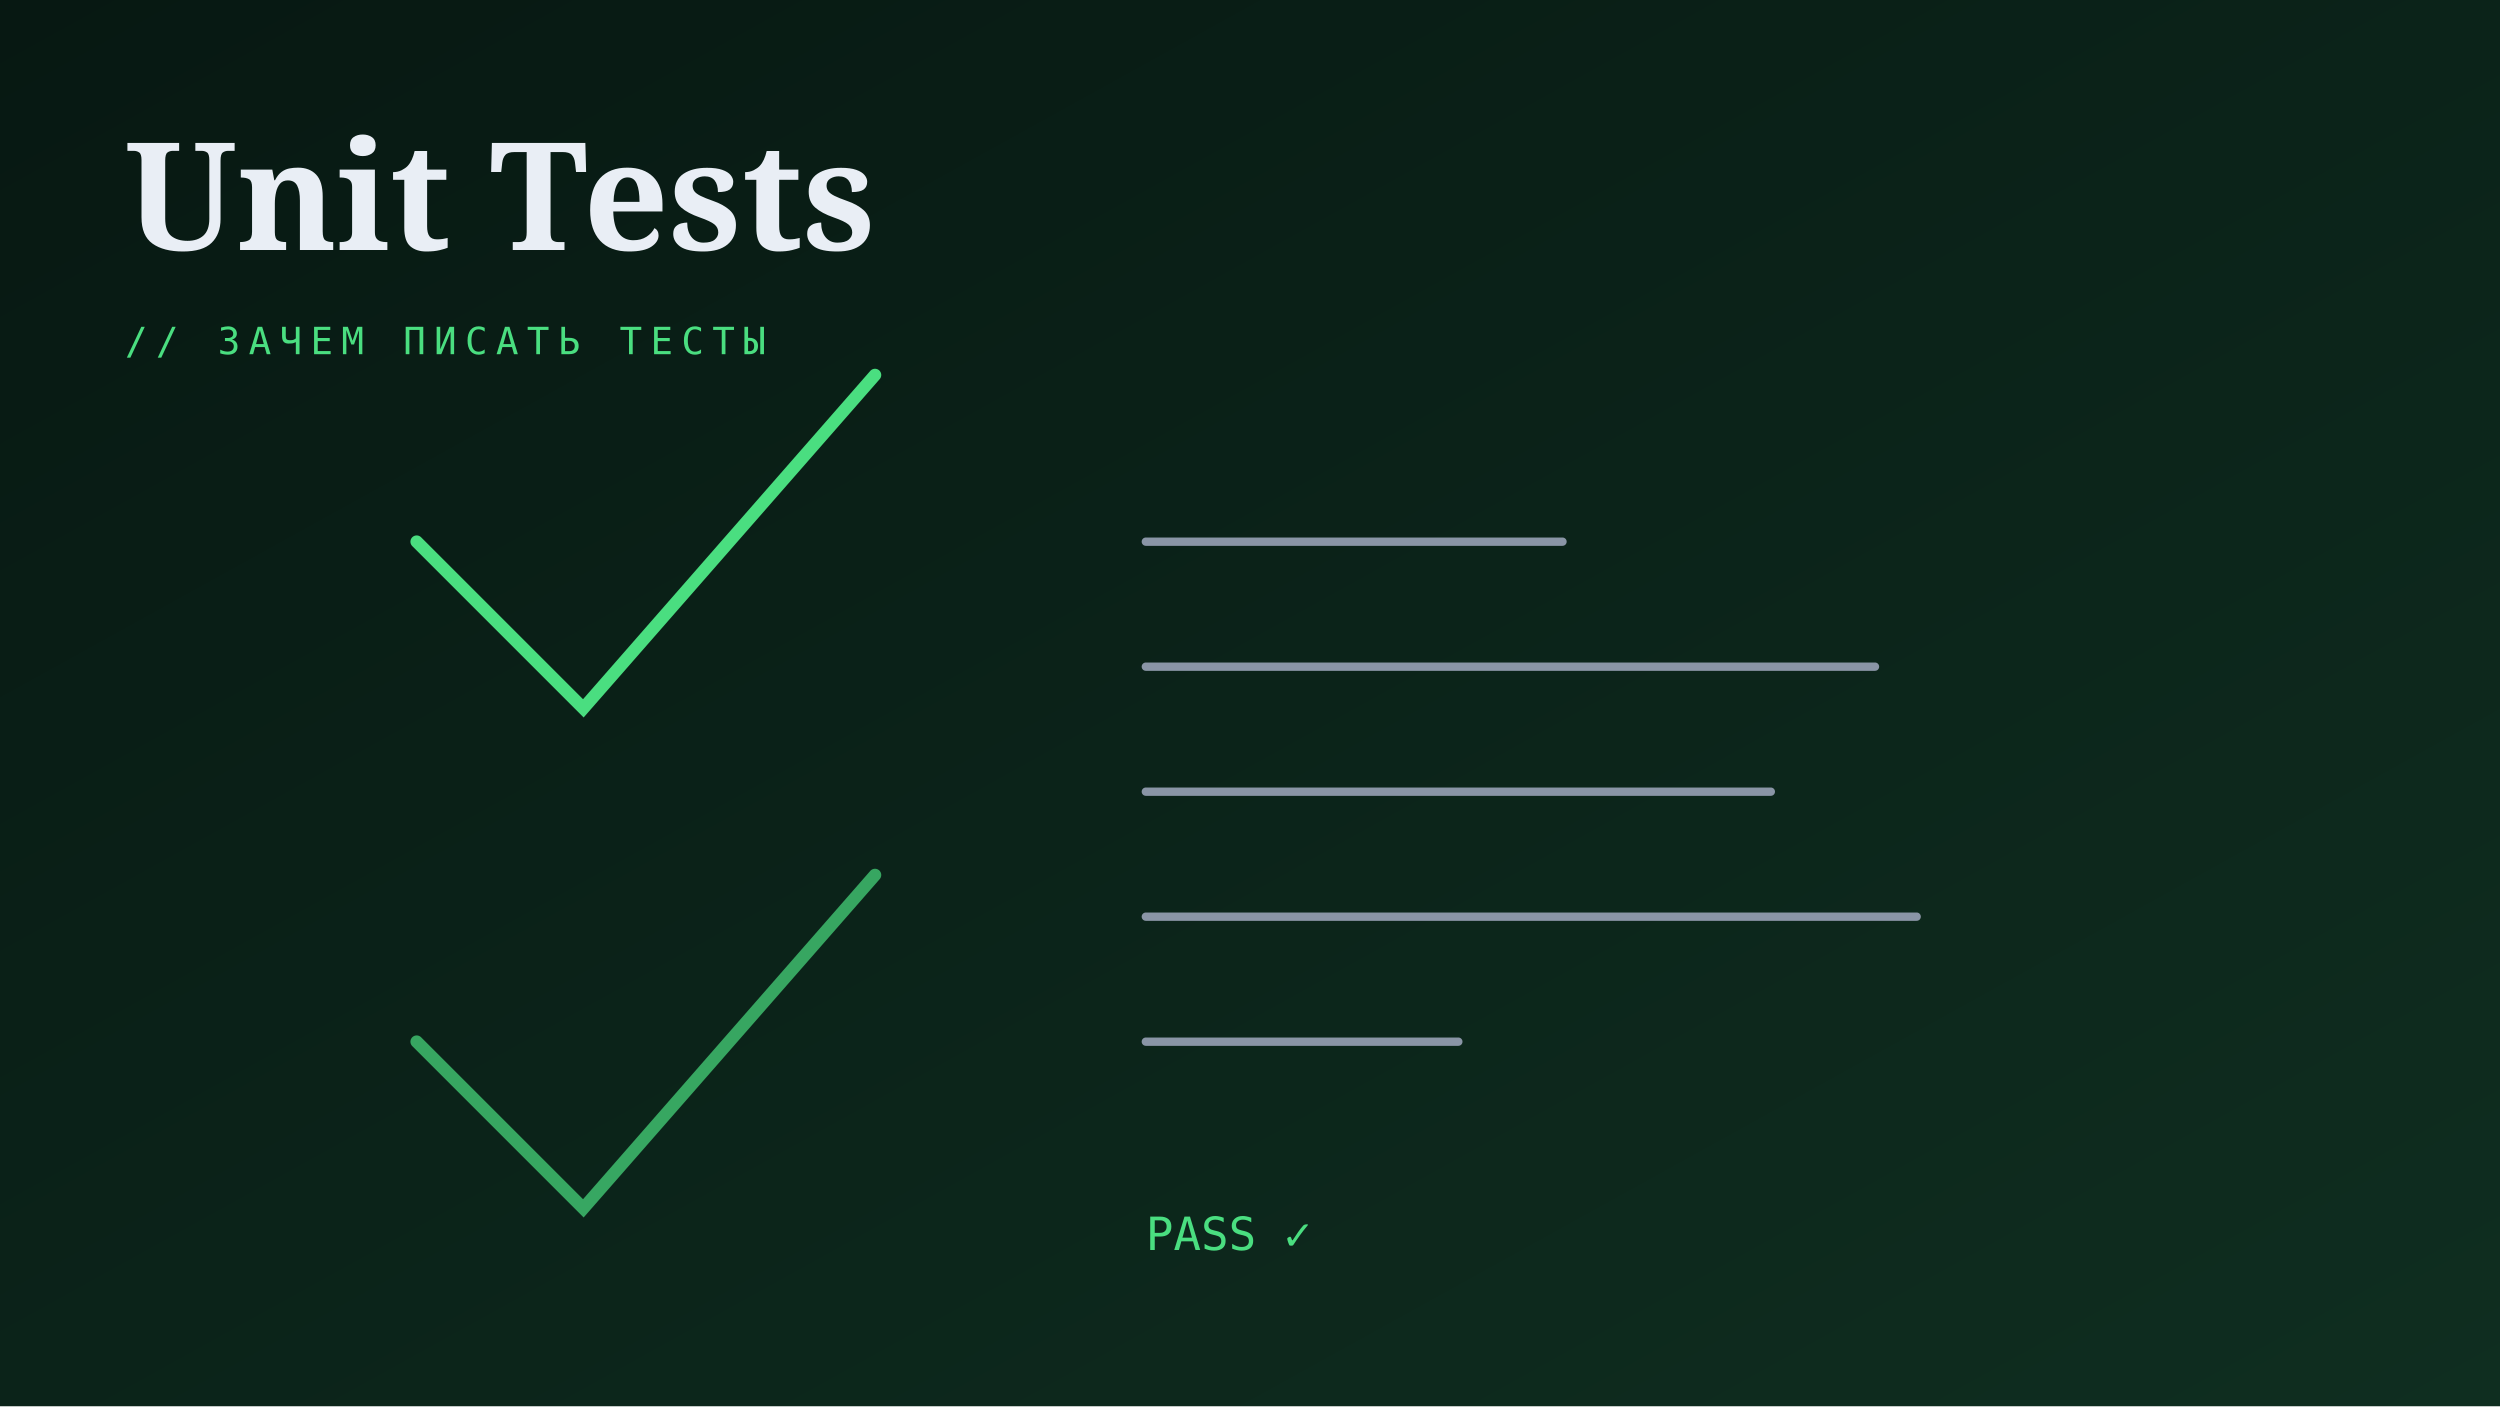
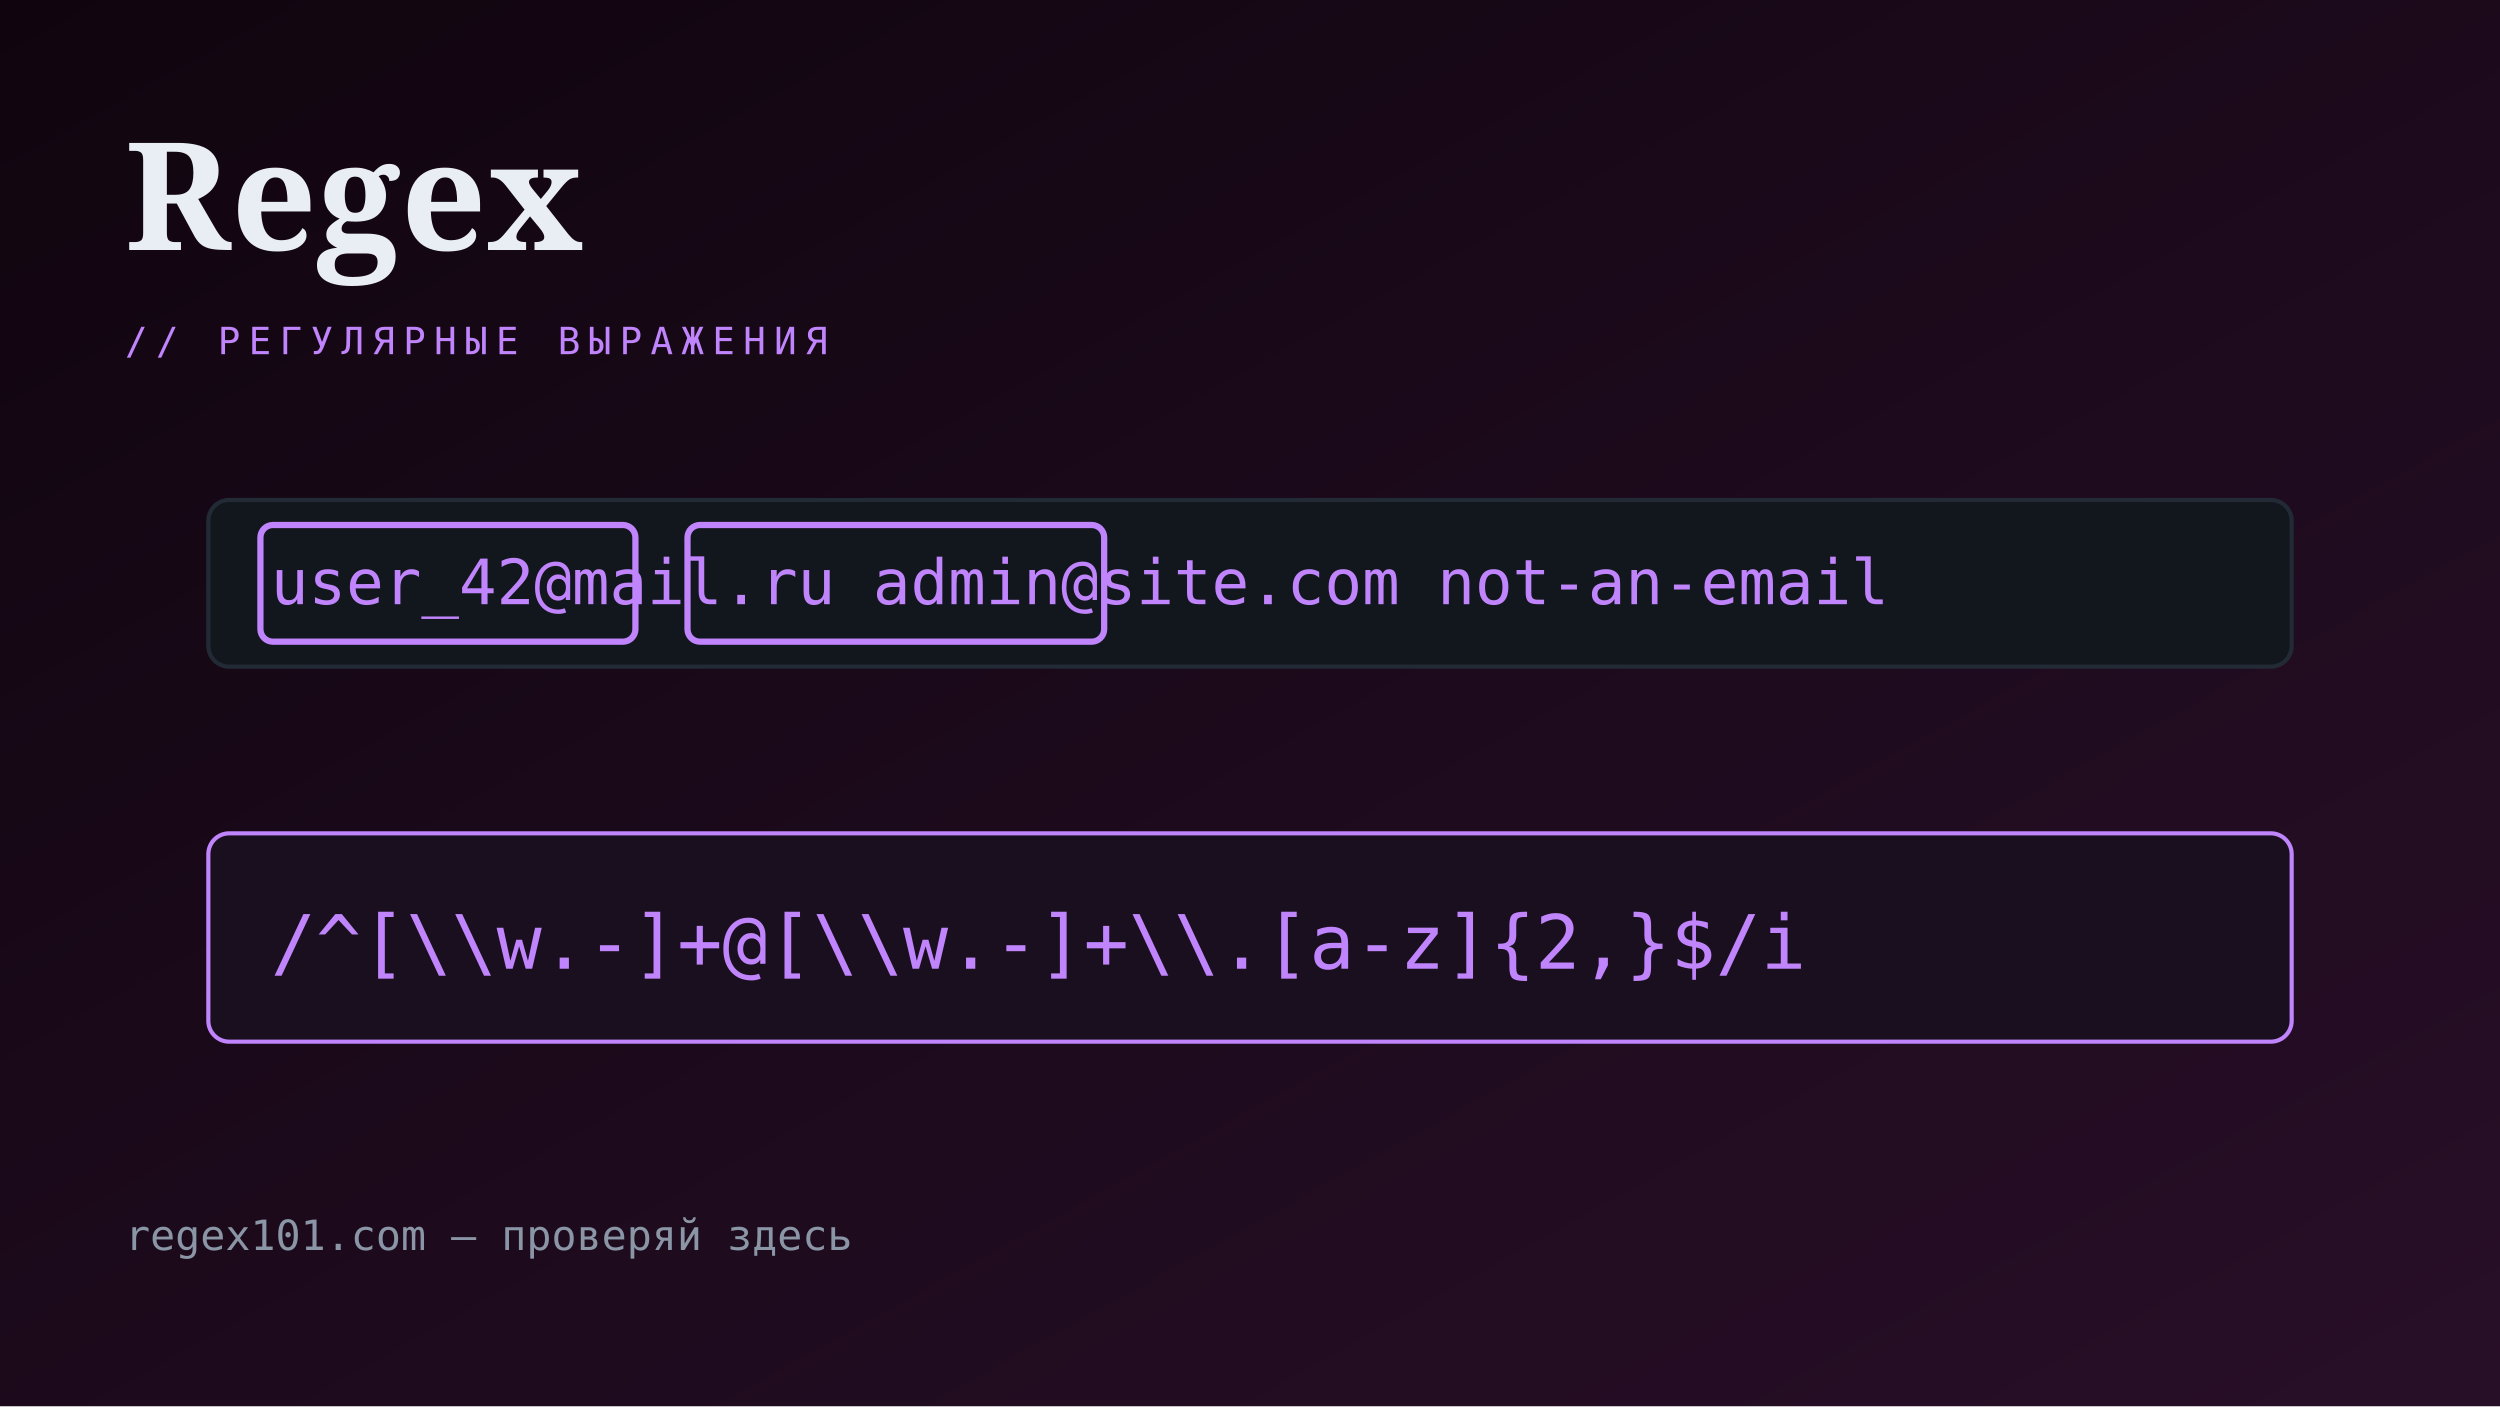
<svg xmlns="http://www.w3.org/2000/svg" viewBox="0 0 1200 675">
  <defs>
-     <linearGradient id="tt" x1="0" y1="0" x2="1" y2="1">
-       <stop offset="0" stop-color="#071812" />
-       <stop offset="1" stop-color="#0f2e20" />
+     <linearGradient id="rr" x1="0" y1="0" x2="1" y2="1">
+       <stop offset="0" stop-color="#10050f" />
+       <stop offset="1" stop-color="#280f28" />
    </linearGradient>
  </defs>
-   <rect width="1200" height="675" fill="url(#tt)" />
-   <g stroke="#4ade80" stroke-width="6" stroke-linecap="round" fill="none">
-     <path d="M 200 260 L 280 340 L 420 180" />
+   <rect width="1200" height="675" fill="url(#rr)" />
+   <rect x="100" y="240" width="1000" height="80" rx="10" fill="#12161d" stroke="#222a36" stroke-width="2" />
+   <g fill="#c084fc" font-family="monospace" font-size="30">
+     <text x="130" y="290">user_42@mail.ru   admin@site.com   not-an-email</text>
  </g>
-   <g stroke="#4ade80" stroke-width="6" stroke-linecap="round" fill="none" opacity="0.7">
-     <path d="M 200 500 L 280 580 L 420 420" />
-   </g>
-   <g stroke="#8a95a6" stroke-width="4" stroke-linecap="round" fill="none">
-     <path d="M 550 260 L 750 260" />
-     <path d="M 550 320 L 900 320" />
-     <path d="M 550 380 L 850 380" />
-     <path d="M 550 440 L 920 440" />
-     <path d="M 550 500 L 700 500" />
-   </g>
-   <g fill="#4ade80" font-family="monospace" font-size="22">
-     <text x="550" y="600">PASS ✓</text>
-   </g>
-   <text x="60" y="120" fill="#e9eef5" font-family="Georgia, serif" font-size="72" font-weight="700">Unit Tests</text>
-   <text x="60" y="170" fill="#4ade80" font-family="monospace" font-size="18" letter-spacing="4">// ЗАЧЕМ ПИСАТЬ ТЕСТЫ</text>
+   <rect x="125" y="252" width="180" height="56" rx="6" fill="none" stroke="#c084fc" stroke-width="3" />
+   <rect x="330" y="252" width="200" height="56" rx="6" fill="none" stroke="#c084fc" stroke-width="3" />
+   <rect x="100" y="400" width="1000" height="100" rx="10" fill="#1a0f1e" stroke="#c084fc" stroke-width="2" />
+   <text x="130" y="465" fill="#c084fc" font-family="monospace" font-size="36">/^[\\w.-]+@[\\w.-]+\\.[a-z]{2,}$/i</text>
+   <text x="60" y="120" fill="#e9eef5" font-family="Georgia, serif" font-size="72" font-weight="700">Regex</text>
+   <text x="60" y="170" fill="#c084fc" font-family="monospace" font-size="18" letter-spacing="4">// РЕГУЛЯРНЫЕ ВЫРАЖЕНИЯ</text>
+   <text x="60" y="600" fill="#8a95a6" font-family="monospace" font-size="20">regex101.com — проверяй здесь</text>
</svg>
